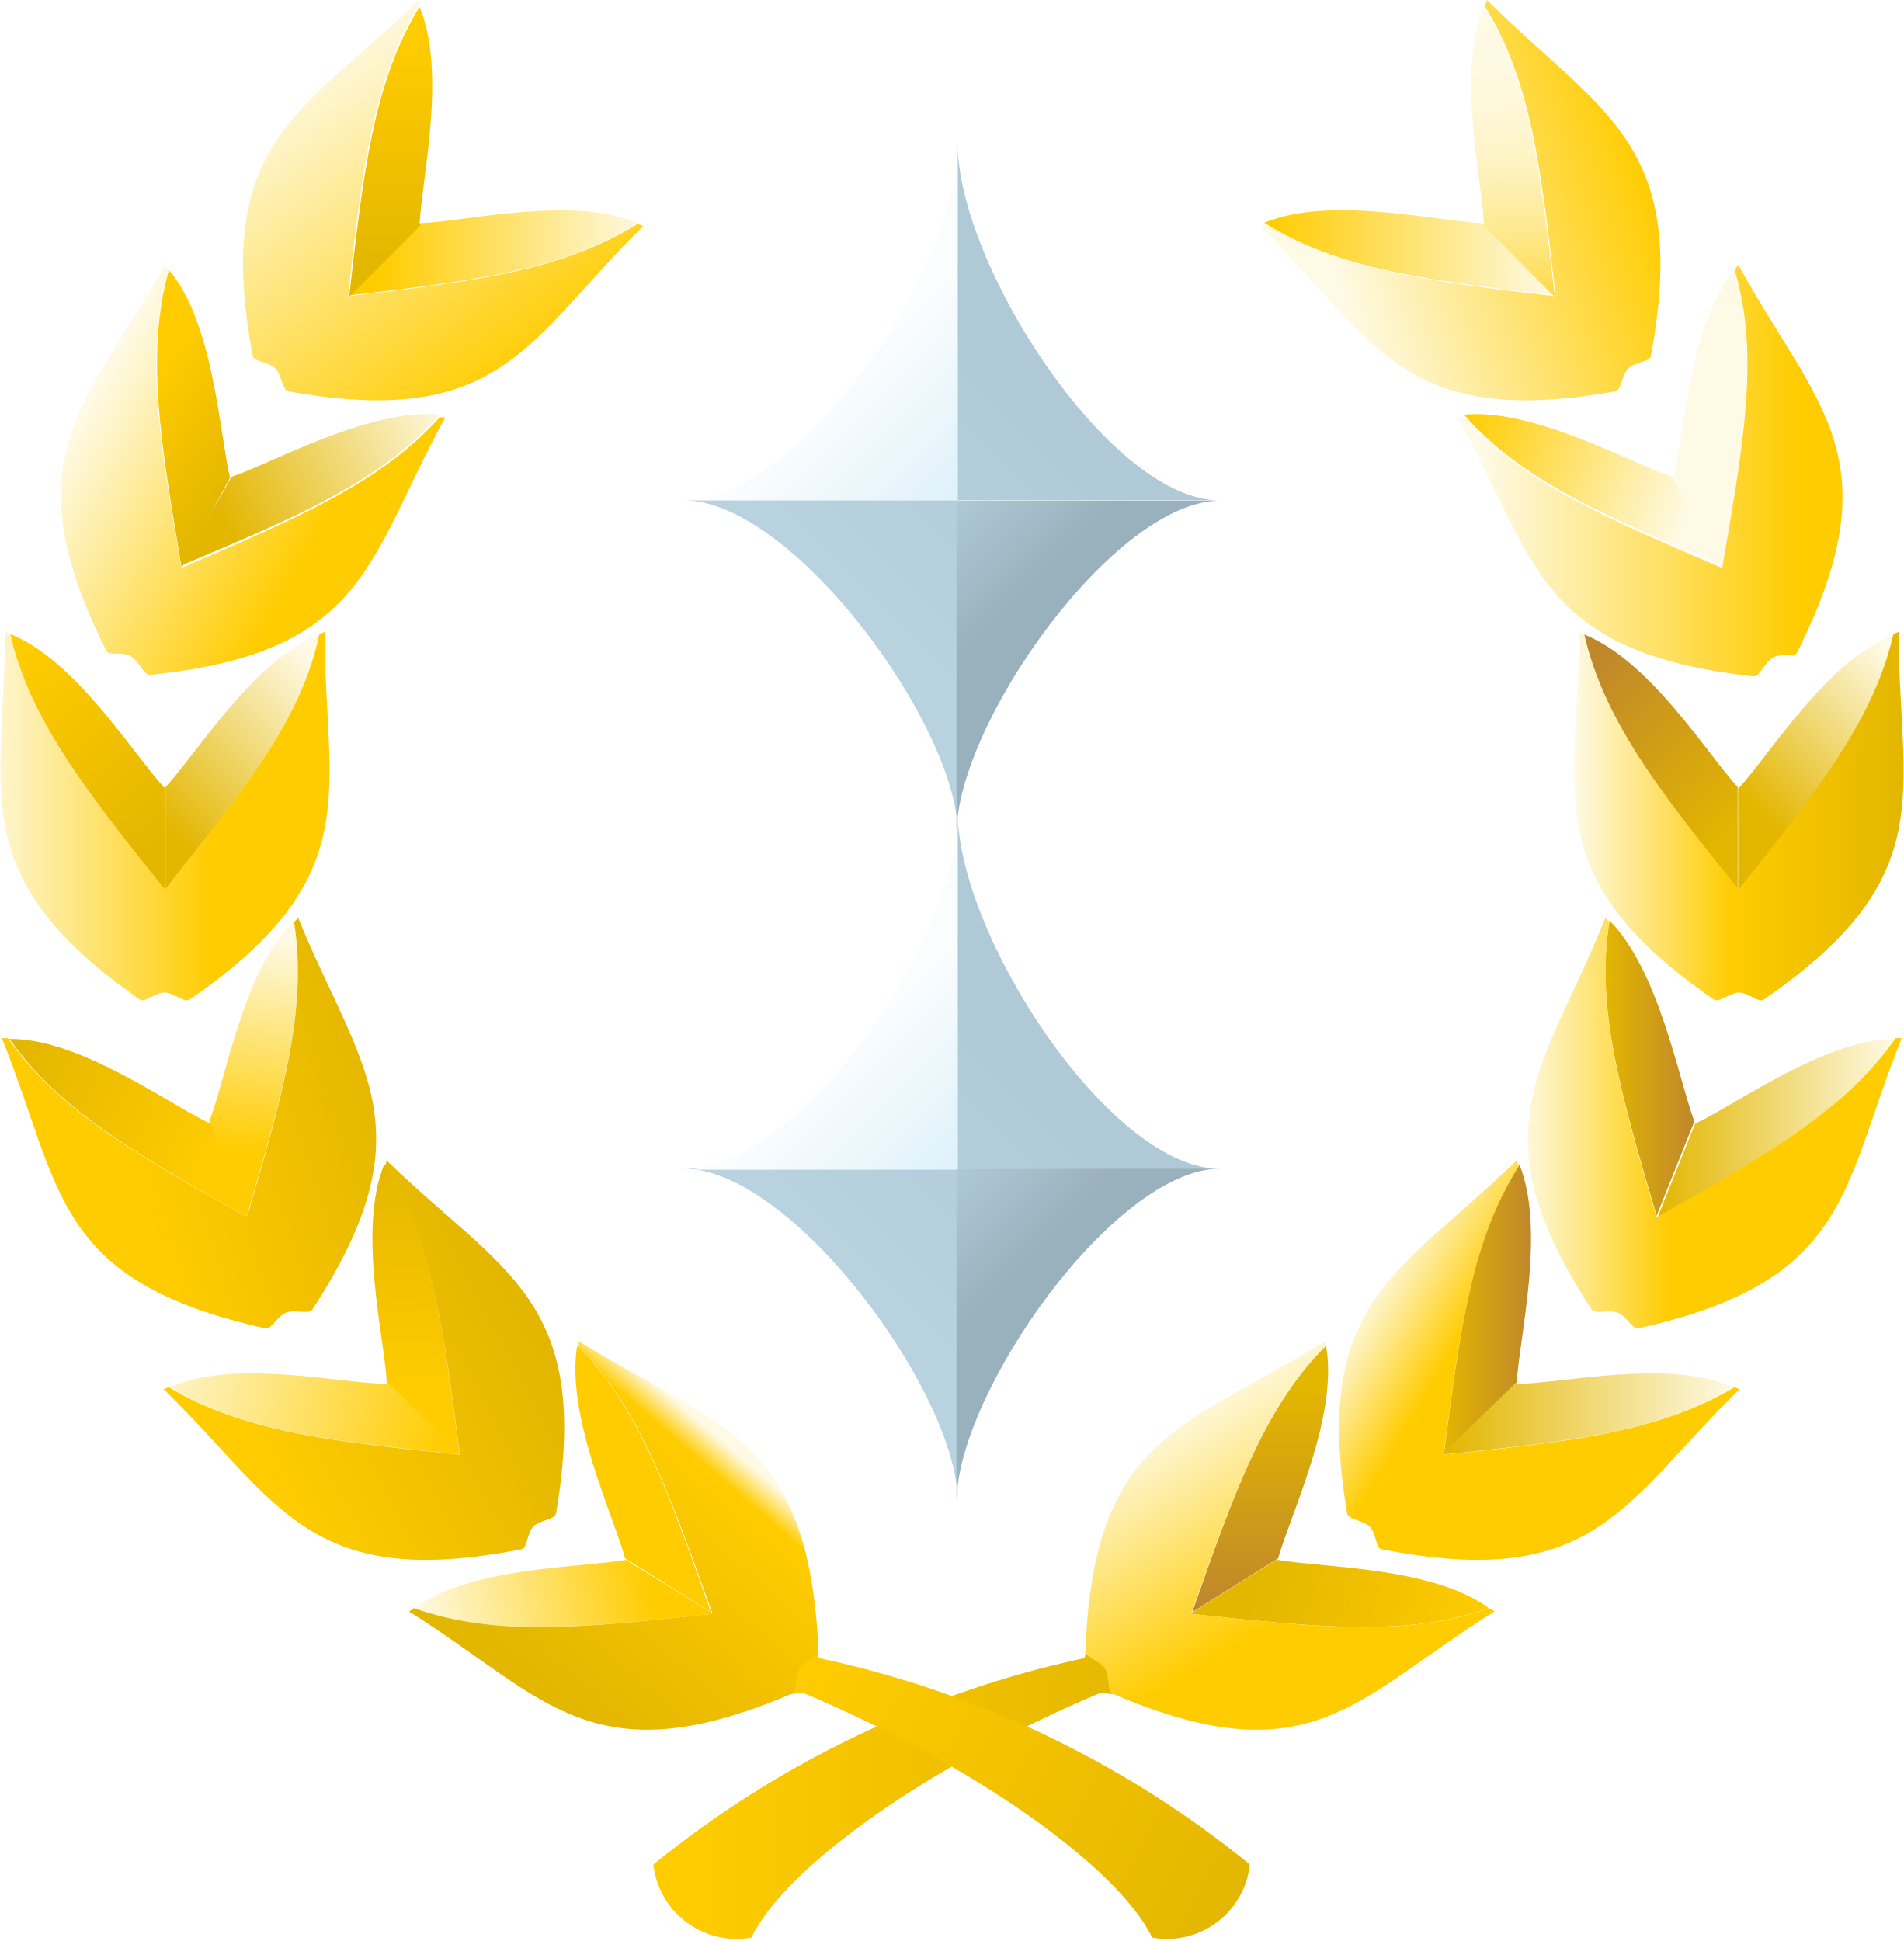
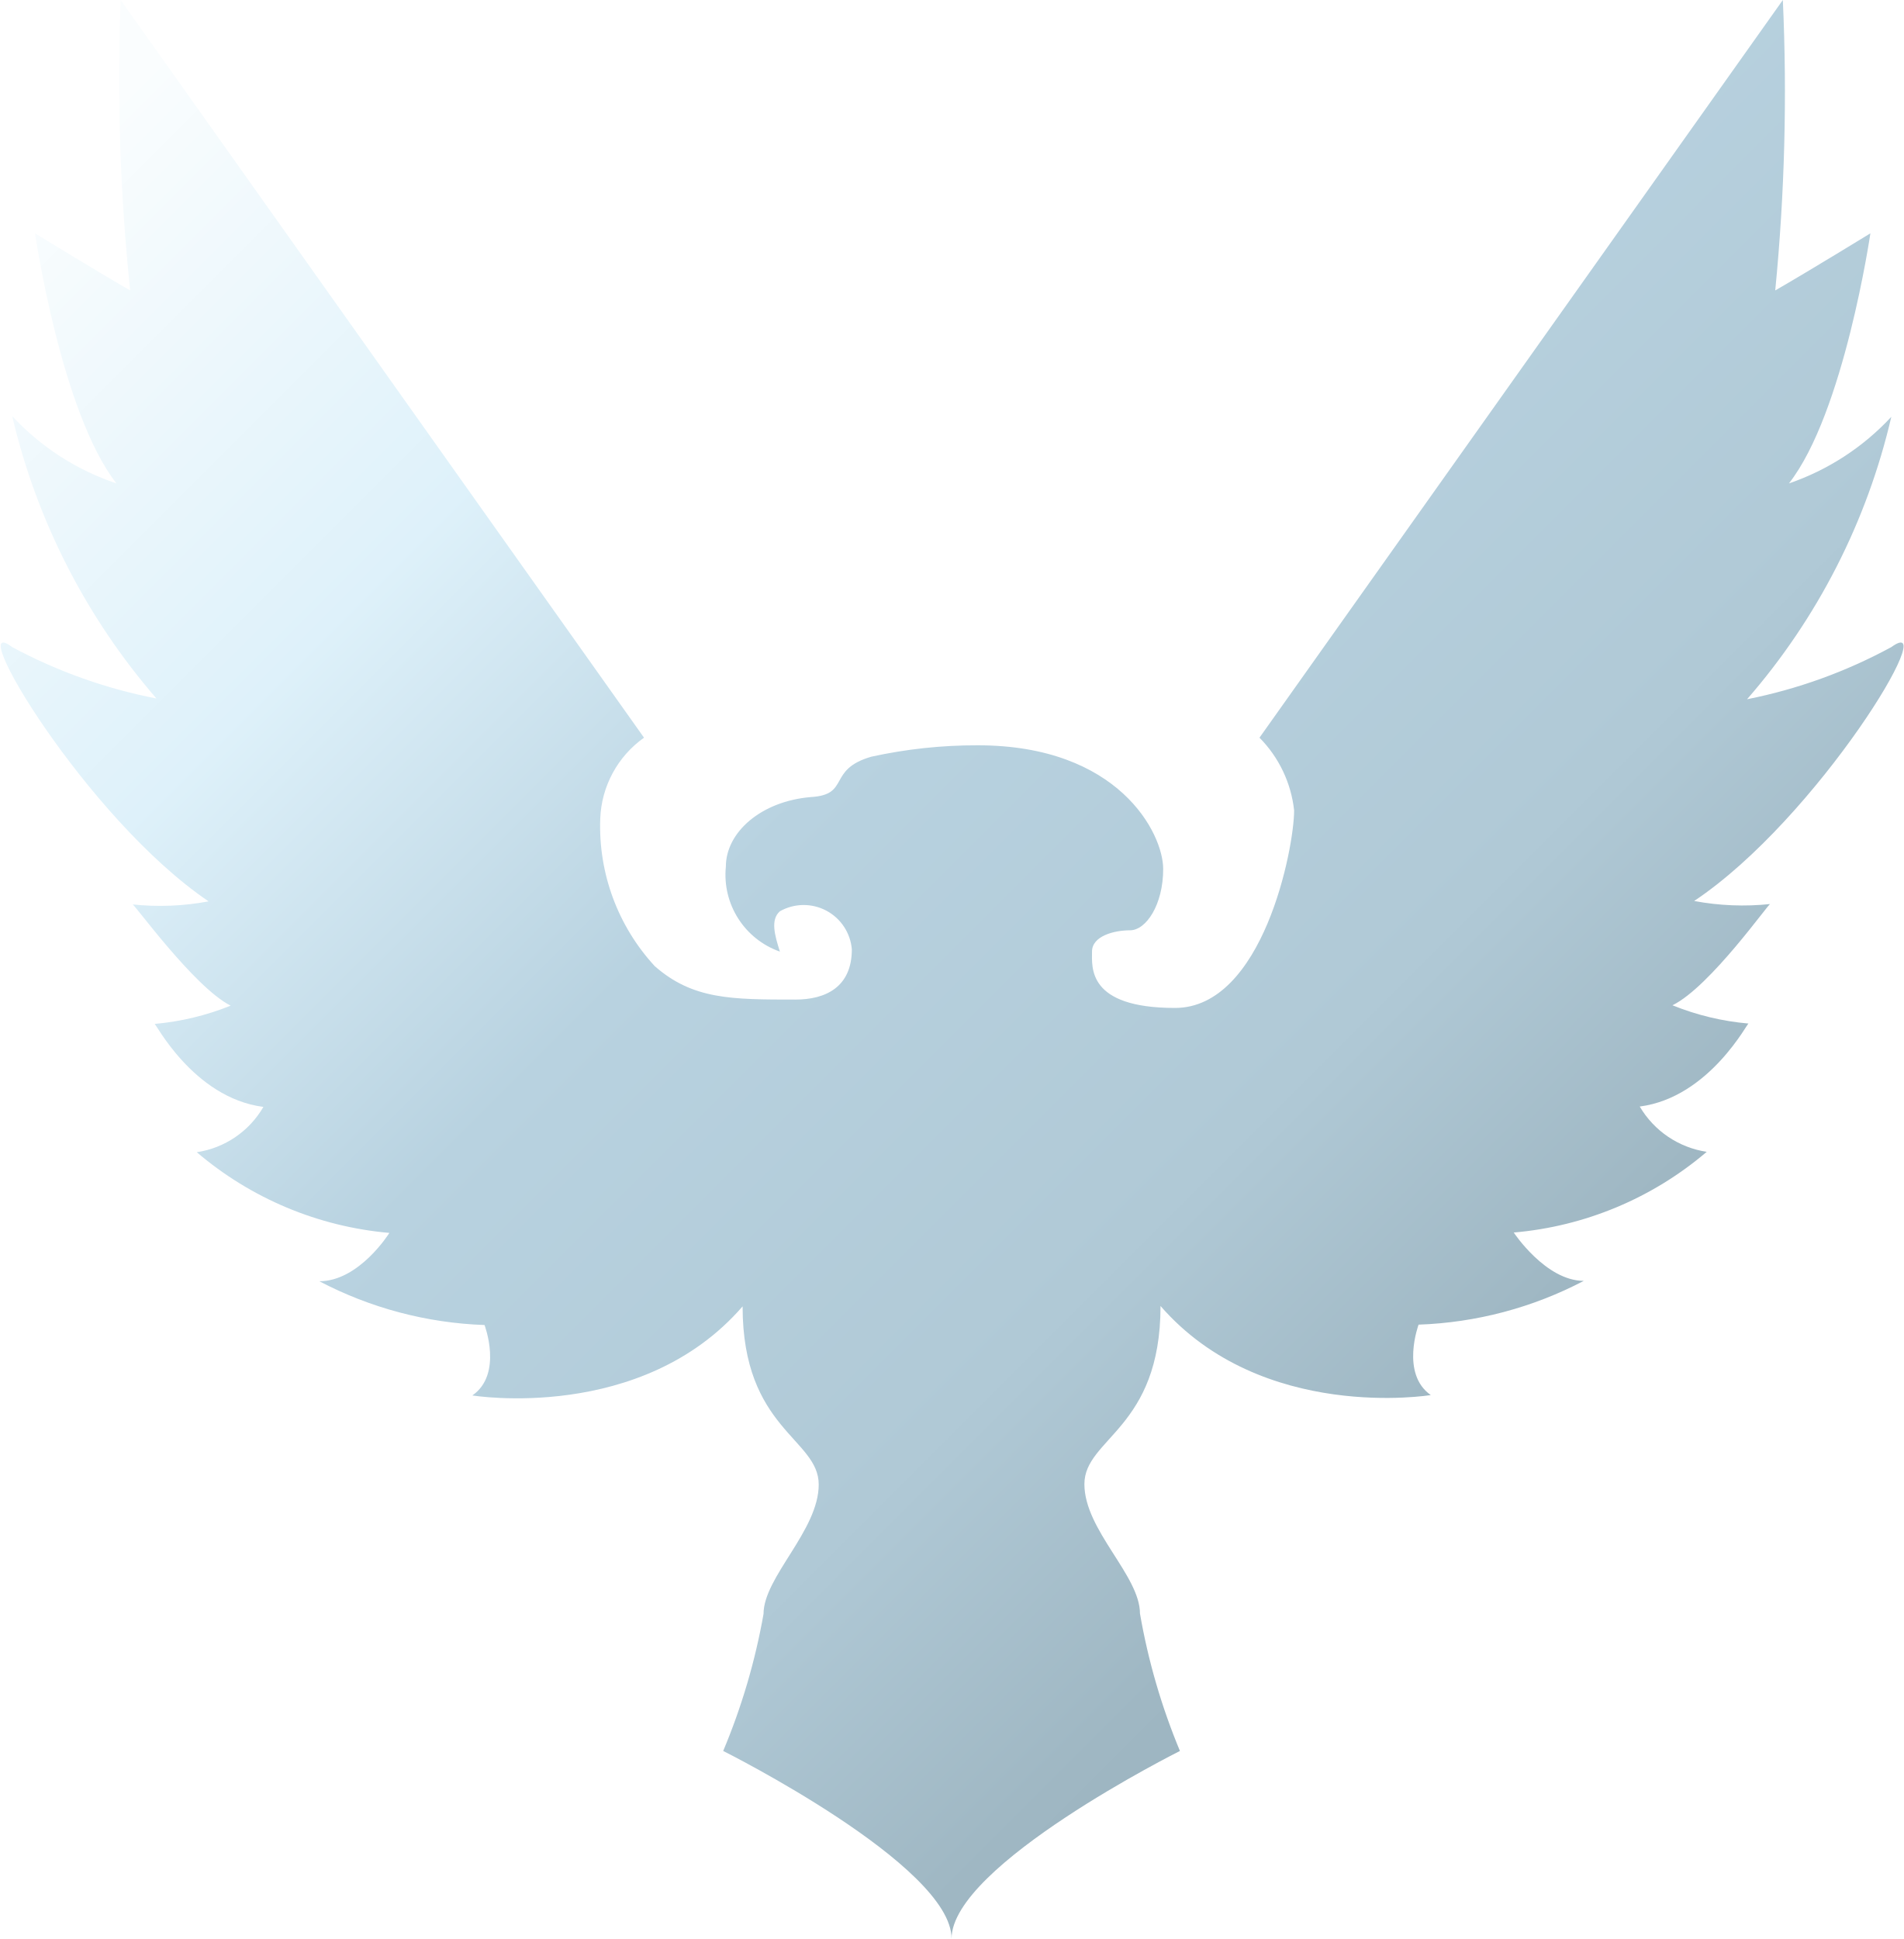
- <svg xmlns="http://www.w3.org/2000/svg" xmlns:xlink="http://www.w3.org/1999/xlink" viewBox="0 0 50.49 51.49">
+ <svg xmlns="http://www.w3.org/2000/svg" viewBox="0 0 50.01 50.94">
  <defs>
-     <style>.cls-1{fill:url(#linear-gradient);}.cls-2{fill:url(#linear-gradient-2);}.cls-3{fill:url(#linear-gradient-3);}.cls-4{fill:url(#linear-gradient-4);}.cls-5{fill:url(#linear-gradient-5);}.cls-6{fill:url(#linear-gradient-6);}.cls-7{fill:url(#linear-gradient-7);}.cls-8{fill:url(#linear-gradient-8);}.cls-9{fill:url(#linear-gradient-9);}.cls-10{fill:url(#linear-gradient-10);}.cls-11{fill:url(#linear-gradient-11);}.cls-12{fill:url(#linear-gradient-12);}.cls-13{fill:url(#linear-gradient-13);}.cls-14{fill:url(#linear-gradient-14);}.cls-15{fill:url(#linear-gradient-15);}.cls-16{fill:url(#linear-gradient-16);}.cls-17{fill:url(#linear-gradient-17);}.cls-18{fill:url(#linear-gradient-18);}.cls-19{fill:url(#linear-gradient-19);}.cls-20{fill:url(#linear-gradient-20);}.cls-21{fill:#fefae5;}.cls-22{fill:url(#linear-gradient-21);}.cls-23{fill:url(#linear-gradient-22);}.cls-24{fill:url(#linear-gradient-23);}.cls-25{fill:url(#linear-gradient-24);}.cls-26{fill:url(#linear-gradient-25);}.cls-27{fill:url(#linear-gradient-26);}.cls-28{fill:url(#linear-gradient-27);}.cls-29{fill:url(#linear-gradient-28);}.cls-30{fill:url(#linear-gradient-29);}.cls-31{fill:url(#linear-gradient-30);}.cls-32{fill:url(#linear-gradient-31);}.cls-33{fill:url(#linear-gradient-32);}.cls-34{fill:url(#linear-gradient-33);}.cls-35{fill:url(#linear-gradient-34);}.cls-36{fill:#fc0;}.cls-37{fill:url(#linear-gradient-35);}.cls-38{fill:url(#linear-gradient-36);}.cls-39{fill:url(#linear-gradient-37);}.cls-40{fill:url(#linear-gradient-38);}.cls-41{fill:url(#linear-gradient-39);}.cls-42{fill:url(#linear-gradient-40);}.cls-43{fill:url(#linear-gradient-41);}.cls-44{fill:url(#linear-gradient-42);}</style>
-     <linearGradient id="linear-gradient" x1="22.54" y1="15.8" x2="27.8" y2="10.53" gradientUnits="userSpaceOnUse">
-       <stop offset="0" stop-color="#b8d2e0" />
-       <stop offset="1" stop-color="#b0c9d6" />
-     </linearGradient>
-     <linearGradient id="linear-gradient-2" x1="24.88" y1="13.68" x2="27.07" y2="15.87" gradientUnits="userSpaceOnUse">
-       <stop offset="0" stop-color="#b0c9d6" />
+     <style>.cls-1{fill:url(#linear-gradient);}</style>
+     <linearGradient id="linear-gradient" x1="7.8" y1="-2.13" x2="46.59" y2="36.66" gradientUnits="userSpaceOnUse">
+       <stop offset="0" stop-color="#fafdfe" />
+       <stop offset="0.25" stop-color="#def1fa" />
+       <stop offset="0.47" stop-color="#b8d2e0" />
+       <stop offset="0.73" stop-color="#b0c9d6" />
+       <stop offset="0.74" stop-color="#afc8d5" />
+       <stop offset="0.89" stop-color="#9fb7c3" />
      <stop offset="1" stop-color="#99b1bd" />
    </linearGradient>
-     <linearGradient id="linear-gradient-3" x1="22.8" y1="9.56" x2="25.99" y2="12.75" gradientUnits="userSpaceOnUse">
-       <stop offset="0" stop-color="#fafdfe" />
-       <stop offset="1" stop-color="#def1fa" />
-     </linearGradient>
-     <linearGradient id="linear-gradient-4" x1="22.54" y1="33.56" x2="27.8" y2="28.29" xlink:href="#linear-gradient" />
-     <linearGradient id="linear-gradient-5" x1="24.88" y1="31.44" x2="27.07" y2="33.63" xlink:href="#linear-gradient-2" />
-     <linearGradient id="linear-gradient-6" x1="22.8" y1="27.32" x2="25.99" y2="30.51" xlink:href="#linear-gradient-3" />
-     <linearGradient id="linear-gradient-7" x1="18.09" y1="47.58" x2="30.96" y2="47.58" gradientUnits="userSpaceOnUse">
-       <stop offset="0" stop-color="#fc0" />
-       <stop offset="1" stop-color="#e3b600" />
-     </linearGradient>
-     <linearGradient id="linear-gradient-8" x1="46.06" y1="21.96" x2="41.94" y2="17.84" gradientUnits="userSpaceOnUse">
-       <stop offset="0" stop-color="#e3b600" />
-       <stop offset="1" stop-color="#bf872b" />
-     </linearGradient>
-     <linearGradient id="linear-gradient-9" x1="46.62" y1="21.51" x2="50.46" y2="17.68" gradientUnits="userSpaceOnUse">
-       <stop offset="0" stop-color="#e3b600" />
-       <stop offset="1" stop-color="#fefae5" />
-     </linearGradient>
-     <linearGradient id="linear-gradient-10" x1="41.75" y1="21.65" x2="50.49" y2="21.65" gradientUnits="userSpaceOnUse">
-       <stop offset="0" stop-color="#fefae5" />
-       <stop offset="0.48" stop-color="#fc0" />
-       <stop offset="1" stop-color="#e3b600" />
-     </linearGradient>
-     <linearGradient id="linear-gradient-11" x1="42.58" y1="28.38" x2="44.95" y2="28.38" xlink:href="#linear-gradient-8" />
-     <linearGradient id="linear-gradient-12" x1="43.94" y1="29.91" x2="50.28" y2="29.91" xlink:href="#linear-gradient-9" />
-     <linearGradient id="linear-gradient-13" x1="40.31" y1="29.8" x2="44.31" y2="29.8" gradientUnits="userSpaceOnUse">
-       <stop offset="0" stop-color="#fefae5" />
-       <stop offset="1" stop-color="#fc0" />
-     </linearGradient>
-     <linearGradient id="linear-gradient-14" x1="38.29" y1="34.76" x2="40.61" y2="34.76" xlink:href="#linear-gradient-8" />
-     <linearGradient id="linear-gradient-15" x1="38.29" y1="37.51" x2="46.01" y2="37.51" xlink:href="#linear-gradient-9" />
-     <linearGradient id="linear-gradient-16" x1="36.09" y1="34.57" x2="38.46" y2="35.95" xlink:href="#linear-gradient-13" />
-     <linearGradient id="linear-gradient-17" x1="33.42" y1="36.88" x2="33.42" y2="42.63" xlink:href="#linear-gradient-8" />
-     <linearGradient id="linear-gradient-18" x1="33.26" y1="42.06" x2="39.39" y2="43.34" gradientUnits="userSpaceOnUse">
-       <stop offset="0" stop-color="#e3b600" />
-       <stop offset="1" stop-color="#fc0" />
-     </linearGradient>
-     <linearGradient id="linear-gradient-19" x1="30.73" y1="37.64" x2="33.98" y2="42.89" xlink:href="#linear-gradient-13" />
-     <linearGradient id="linear-gradient-20" x1="38.67" y1="11.48" x2="44.75" y2="13.68" gradientUnits="userSpaceOnUse">
-       <stop offset="0" stop-color="#fc0" />
-       <stop offset="1" stop-color="#fefae5" />
-     </linearGradient>
-     <linearGradient id="linear-gradient-21" x1="39.32" y1="12.45" x2="47.73" y2="12.45" xlink:href="#linear-gradient-13" />
-     <linearGradient id="linear-gradient-22" x1="33.57" y1="6.71" x2="41.26" y2="6.71" xlink:href="#linear-gradient-20" />
-     <linearGradient id="linear-gradient-23" x1="40.26" y1="9.14" x2="40.01" y2="0.22" gradientUnits="userSpaceOnUse">
-       <stop offset="0" stop-color="#fc0" />
-       <stop offset="0.02" stop-color="#ffce09" />
-       <stop offset="0.12" stop-color="#ffd83c" />
-       <stop offset="0.23" stop-color="#ffe169" />
-       <stop offset="0.34" stop-color="#fee98f" />
-       <stop offset="0.45" stop-color="#feefae" />
-       <stop offset="0.57" stop-color="#fef4c7" />
-       <stop offset="0.7" stop-color="#fef7d8" />
-       <stop offset="0.83" stop-color="#fef9e2" />
-       <stop offset="1" stop-color="#fefae5" />
-     </linearGradient>
-     <linearGradient id="linear-gradient-24" x1="35.33" y1="6.99" x2="43.66" y2="4.41" xlink:href="#linear-gradient-13" />
-     <linearGradient id="linear-gradient-25" x1="20.99" y1="44.64" x2="32.97" y2="50.66" xlink:href="#linear-gradient-7" />
-     <linearGradient id="linear-gradient-26" x1="120.73" y1="21.96" x2="116.61" y2="17.84" gradientTransform="matrix(-1, 0, 0, 1, 125.16, 0)" xlink:href="#linear-gradient-9" />
-     <linearGradient id="linear-gradient-27" x1="0.48" y1="17.36" x2="4.32" y2="22.19" xlink:href="#linear-gradient-7" />
-     <linearGradient id="linear-gradient-28" x1="-0.7" y1="21.65" x2="5.63" y2="21.65" xlink:href="#linear-gradient-13" />
-     <linearGradient id="linear-gradient-29" x1="6.43" y1="30.56" x2="7.1" y2="24.81" xlink:href="#linear-gradient-20" />
-     <linearGradient id="linear-gradient-30" x1="5.61" y1="30.78" x2="0.36" y2="27.95" xlink:href="#linear-gradient-7" />
-     <linearGradient id="linear-gradient-31" x1="3.54" y1="31.03" x2="10.46" y2="28.86" xlink:href="#linear-gradient-7" />
-     <linearGradient id="linear-gradient-32" x1="10.99" y1="36.9" x2="11.24" y2="30.56" xlink:href="#linear-gradient-7" />
-     <linearGradient id="linear-gradient-33" x1="3.4" y1="36.15" x2="11.9" y2="37.98" xlink:href="#linear-gradient-13" />
-     <linearGradient id="linear-gradient-34" x1="6.78" y1="38.67" x2="13.86" y2="35" xlink:href="#linear-gradient-7" />
-     <linearGradient id="linear-gradient-35" x1="107.93" y1="42.06" x2="114.06" y2="43.34" gradientTransform="matrix(-1, 0, 0, 1, 125.16, 0)" xlink:href="#linear-gradient-20" />
-     <linearGradient id="linear-gradient-36" x1="14.43" y1="44.6" x2="19.6" y2="38.6" gradientUnits="userSpaceOnUse">
-       <stop offset="0" stop-color="#e3b600" />
-       <stop offset="0.9" stop-color="#fc0" />
-       <stop offset="1" stop-color="#fefae5" />
-     </linearGradient>
-     <linearGradient id="linear-gradient-37" x1="5.86" y1="13.7" x2="11.94" y2="10.87" xlink:href="#linear-gradient-9" />
-     <linearGradient id="linear-gradient-38" x1="3.75" y1="10.39" x2="6.58" y2="12.56" xlink:href="#linear-gradient-7" />
-     <linearGradient id="linear-gradient-39" x1="2.03" y1="11.25" x2="8.19" y2="14.66" xlink:href="#linear-gradient-13" />
-     <linearGradient id="linear-gradient-40" x1="10.07" y1="6.71" x2="17.15" y2="6.71" xlink:href="#linear-gradient-20" />
-     <linearGradient id="linear-gradient-41" x1="10.34" y1="1.04" x2="10.34" y2="7.21" xlink:href="#linear-gradient-7" />
-     <linearGradient id="linear-gradient-42" x1="7.71" y1="1.9" x2="13.63" y2="10.15" xlink:href="#linear-gradient-13" />
  </defs>
  <g id="Layer_2" data-name="Layer 2">
    <g id="Artwork">
-       <g id="General">
-         <path class="cls-1" d="M32.24,13.27C29.36,13.13,25.4,7,25.4,3.79v9.48H18.12c2.92,0,7.27,6,7.28,8.8V13.27Z" />
-         <path class="cls-2" d="M32.37,13.28h-7v8.81h0C25.4,19.16,29.57,13.28,32.37,13.28Z" />
-         <path class="cls-3" d="M25.4,3.89c-.08,3.45-4.17,9.22-7.16,9.38H25.4Z" />
-         <path class="cls-4" d="M32.24,31c-2.88-.14-6.84-6.22-6.84-9.48V31H18.12c2.92,0,7.27,6,7.28,8.8V31Z" />
-         <path class="cls-5" d="M32.37,31h-7v8.83C25.4,36.92,29.57,31,32.37,31Z" />
-         <path class="cls-6" d="M25.4,21.65c-.08,3.45-4.17,9.22-7.16,9.38H25.4Z" />
-         <path class="cls-7" d="M29.42,44.27l.26.64c-.2.06-.31,0-.5,0-4.58,1.93-8.36,4.63-9.25,6.49a2.22,2.22,0,0,1-2.6-1.94A27.16,27.16,0,0,1,28.7,44c.17,0,0-.31.2-.35Z" />
-         <path class="cls-8" d="M46.09,20.88l0,0h0V23.6c-2.07-2.6-3.58-4.5-4.1-6.78C43.75,17.5,45.28,20,46.09,20.88Z" />
-         <path class="cls-9" d="M46.12,20.91l0,0c.82-.9,2.35-3.38,4.08-4.06-.52,2.28-2,4.18-4.1,6.78V20.91Z" />
-         <path class="cls-10" d="M41.88,16.76a.84.84,0,0,0,.14.06c.52,2.28,2,4.18,4.1,6.78,2.06-2.6,3.58-4.5,4.1-6.78l.14-.06c0,4.28,1.18,6.47-3.57,9.75-.15.11-.41-.18-.66-.18s-.54.29-.68.18C40.7,23.23,41.88,21,41.88,16.76Z" />
-         <path class="cls-11" d="M44.94,29.75s0,0,0,0h0l-1,2.5c-.94-3.19-1.63-5.52-1.25-7.83C44,25.74,44.52,28.61,44.94,29.75Z" />
-         <path class="cls-12" d="M45,29.79l0,0c1.1-.52,3.45-2.25,5.3-2.23-1.33,1.91-3.46,3.1-6.34,4.75l1-2.5Z" />
-         <path class="cls-13" d="M42.58,24.35l.11.11c-.38,2.31.31,4.64,1.25,7.83,2.89-1.64,5-2.83,6.34-4.75h.16c-1.61,4-1.34,6.44-7,7.7-.16,0-.3-.33-.54-.42s-.6.06-.69-.09C39.06,29.91,41,28.32,42.58,24.35Z" />
-         <path class="cls-14" d="M40.23,36.67a.08.08,0,0,0,0,0h0l-1.93,1.88c.43-3.29.73-5.7,2-7.66C41,32.63,40.3,35.46,40.23,36.67Z" />
-         <path class="cls-15" d="M40.22,36.71h0c1.21,0,4.06-.68,5.75.09-2,1.21-4.42,1.44-7.72,1.79l1.93-1.88Z" />
-         <path class="cls-16" d="M40.23,30.78l.06.15c-1.27,2-1.57,4.37-2,7.66C41.6,38.25,44,38,46,36.8l.14.05c-3.07,3-3.81,5.36-9.48,4.25-.17,0-.15-.42-.33-.6s-.58-.18-.6-.36C34.78,34.45,37.17,33.77,40.23,30.78Z" />
-         <path class="cls-17" d="M33.9,41.34s0,0,0,0h0l-2.28,1.43c1.1-3.13,1.9-5.42,3.55-7.08C35.51,37.55,34.23,40.17,33.9,41.34Z" />
-         <path class="cls-18" d="M33.89,41.38h0c1.19.21,4.11.18,5.6,1.28-2.2.78-4.62.5-7.92.15l2.28-1.43Z" />
-         <path class="cls-19" d="M35.14,35.58c0,.05,0,.1,0,.15-1.65,1.66-2.45,4-3.55,7.08,3.31.36,5.72.63,7.92-.15l.13.09C36,45,34.82,47.2,29.51,44.93c-.16-.07-.06-.44-.2-.66s-.53-.3-.52-.47C29,38,31.52,37.86,35.14,35.58Z" />
-         <path class="cls-20" d="M44.35,12.65l0,0h0L45.68,15c-3.06-1.29-5.3-2.23-6.85-4C40.66,10.82,43.2,12.26,44.35,12.65Z" />
-         <path class="cls-21" d="M44.39,12.67v0c.29-1.18.43-4.1,1.62-5.51.64,2.24.22,4.63-.33,7.91l-1.29-2.36Z" />
-         <path class="cls-22" d="M38.67,11.07h.16c1.55,1.74,3.79,2.68,6.85,4,.56-3.28,1-5.67.33-7.91,0,0,.06-.09.1-.13,2.06,3.76,4.14,5.1,1.56,10.27-.08.16-.44,0-.67.16s-.33.5-.5.48C40.75,17.31,40.73,14.82,38.67,11.07Z" />
-         <path class="cls-23" d="M39.32,5.92h0l1.9,1.91c-3.3-.39-5.71-.67-7.69-1.92C35.27,5.18,38.11,5.87,39.32,5.92Z" />
-         <path class="cls-24" d="M39.36,5.93v0c-.06-1.21-.73-4,0-5.75,1.24,2,1.5,4.4,1.88,7.7l-1.9-1.91Z" />
-         <path class="cls-25" d="M33.43,6l.14-.06c2,1.25,4.39,1.53,7.69,1.92-.37-3.3-.64-5.71-1.88-7.7A.59.59,0,0,0,39.44,0c3,3,5.4,3.75,4.35,9.43,0,.17-.42.16-.6.34s-.18.58-.35.61C37.15,11.4,36.45,9,33.43,6Z" />
-         <path class="cls-26" d="M21.07,44.27l-.27.64c.21.06.32,0,.51,0,4.57,1.93,8.35,4.63,9.25,6.49a2.21,2.21,0,0,0,2.59-1.94A27,27,0,0,0,21.79,44c-.18,0,0-.31-.2-.35Z" />
-         <path class="cls-27" d="M4.39,20.88l0,0h0V23.6C6.43,21,8,19.1,8.47,16.82,6.74,17.5,5.21,20,4.39,20.88Z" />
-         <path class="cls-28" d="M4.37,20.91s0,0,0,0C3.53,20,2,17.5.27,16.82c.52,2.28,2,4.18,4.1,6.78V20.91Z" />
-         <path class="cls-29" d="M8.61,16.76a.84.84,0,0,1-.14.06C8,19.1,6.43,21,4.37,23.6,2.31,21,.79,19.1.27,16.82a.84.84,0,0,1-.14-.06C.13,21-1,23.23,3.7,26.51c.14.11.4-.18.66-.18s.54.29.68.18C9.79,23.23,8.61,21,8.61,16.76Z" />
-         <path class="cls-30" d="M5.55,29.75a.06.06,0,0,0,0,0h0l1,2.5c.93-3.19,1.62-5.52,1.25-7.83C6.45,25.74,6,28.61,5.55,29.75Z" />
-         <path class="cls-31" d="M5.54,29.79l0,0c-1.09-.52-3.44-2.25-5.29-2.23,1.33,1.91,3.45,3.1,6.34,4.75l-1-2.5Z" />
-         <path class="cls-32" d="M7.91,24.35l-.11.11c.37,2.31-.32,4.64-1.25,7.83-2.89-1.64-5-2.83-6.34-4.75H.05c1.61,4,1.33,6.44,7,7.7.17,0,.31-.33.54-.42s.61.06.7-.09C11.43,29.91,9.52,28.32,7.91,24.35Z" />
-         <path class="cls-33" d="M10.26,36.67s0,0,0,0h0l1.93,1.88c-.43-3.29-.73-5.7-2-7.66C9.48,32.63,10.19,35.46,10.26,36.67Z" />
-         <path class="cls-34" d="M10.27,36.71h0c-1.21,0-4.06-.68-5.75.09,2,1.21,4.41,1.44,7.72,1.79l-1.93-1.88Z" />
-         <path class="cls-35" d="M10.25,30.78s0,.1-.05.15c1.27,2,1.57,4.37,2,7.66C8.89,38.25,6.48,38,4.48,36.8l-.14.05c3.07,3,3.81,5.36,9.48,4.25.17,0,.15-.42.32-.6s.58-.18.61-.36C15.71,34.45,13.32,33.77,10.25,30.78Z" />
-         <path class="cls-36" d="M16.58,41.34l0,0h0l2.28,1.43c-1.11-3.13-1.9-5.42-3.55-7.08C15,37.55,16.26,40.17,16.58,41.34Z" />
-         <path class="cls-37" d="M16.6,41.38h0c-1.2.21-4.12.18-5.6,1.28,2.2.78,4.61.5,7.92.15L16.6,41.38Z" />
-         <path class="cls-38" d="M15.35,35.58c0,.05,0,.1,0,.15,1.65,1.66,2.44,4,3.55,7.08-3.31.36-5.72.63-7.92-.15l-.13.09C14.45,45,15.67,47.2,21,44.93c.16-.07.06-.44.2-.66s.53-.3.51-.47C21.45,38,19,37.86,15.35,35.58Z" />
-         <path class="cls-39" d="M6.14,12.65l0,0h0L4.81,15c3.06-1.29,5.3-2.23,6.85-4C9.82,10.82,7.28,12.26,6.14,12.65Z" />
-         <path class="cls-40" d="M6.1,12.67a.06.06,0,0,0,0,0c-.28-1.18-.43-4.1-1.62-5.51-.63,2.24-.21,4.63.34,7.91L6.1,12.67Z" />
-         <path class="cls-41" d="M11.81,11.07h-.15c-1.55,1.74-3.79,2.68-6.85,4-.56-3.28-1-5.67-.34-7.91L4.38,7C2.32,10.75.23,12.09,2.82,17.26c.07.16.44,0,.67.16s.33.5.5.48C9.74,17.31,9.75,14.82,11.81,11.07Z" />
-         <path class="cls-42" d="M11.17,5.92h-.05L9.23,7.84c3.3-.39,5.71-.67,7.68-1.92C15.22,5.18,12.38,5.87,11.17,5.92Z" />
-         <path class="cls-43" d="M11.13,5.93v0c.06-1.21.72-4,0-5.75-1.23,2-1.49,4.4-1.87,7.7l1.9-1.91Z" />
-         <path class="cls-44" d="M17.06,6l-.15-.06c-2,1.25-4.38,1.53-7.68,1.92.37-3.3.64-5.71,1.87-7.7,0,0,0-.09,0-.14C8,3,5.65,3.75,6.7,9.43c0,.17.42.16.6.34s.18.58.35.61C13.33,11.4,14,9,17.06,6Z" />
+       <g id="Brigadier">
+         <path class="cls-1" d="M16.92,19.38,3.17,0a53.47,53.47,0,0,0,.25,7.63c-.87-.5-2.5-1.5-2.5-1.5s.69,4.72,2.14,6.57A6.58,6.58,0,0,1,.32,10.93a17.38,17.38,0,0,0,3.79,7.42A13.39,13.39,0,0,1,.32,17C-1,16,2.26,21.5,5.48,23.68a6.88,6.88,0,0,1-2,.08c0-.08,1.61,2.17,2.58,2.66a7,7,0,0,1-2,.48c0-.08,1,1.94,2.86,2.18a2.44,2.44,0,0,1-1.75,1.19,9,9,0,0,0,5.06,2.12s-.79,1.27-1.84,1.27a10.1,10.1,0,0,0,4.34,1.15s.49,1.29-.32,1.85c0,0,4.44.73,7.1-2.34,0,3.23,2,3.47,2,4.68s-1.45,2.43-1.45,3.4A16.85,16.85,0,0,1,19,46s6,3,6,4.93C25,49,31,46,31,46a16.85,16.85,0,0,1-1.05-3.61c0-1-1.46-2.19-1.46-3.4s2-1.45,2-4.68c2.67,3.07,7.1,2.34,7.1,2.34-.8-.56-.32-1.85-.32-1.85a10.1,10.1,0,0,0,4.34-1.15c-1,0-1.84-1.27-1.84-1.27a9,9,0,0,0,5.07-2.12,2.47,2.47,0,0,1-1.76-1.19c1.85-.24,2.86-2.26,2.86-2.18a6.91,6.91,0,0,1-2-.48c1-.49,2.57-2.74,2.57-2.66a6.91,6.91,0,0,1-2-.08C47.76,21.5,51.07,16,49.69,17a13.39,13.39,0,0,1-3.79,1.37,17.24,17.24,0,0,0,3.79-7.42A6.58,6.58,0,0,1,47,12.7c1.45-1.85,2.14-6.57,2.14-6.57s-1.63,1-2.5,1.5A53.47,53.47,0,0,0,46.84,0L33.09,19.38A3.21,3.21,0,0,1,34,21.29c0,1-.82,5.19-3.13,5.19S28.69,25.41,28.69,25s.58-.56,1-.56.87-.67.87-1.61-1.17-3.25-4.87-3.25a12.86,12.86,0,0,0-2.8.3c-1.17.34-.54,1-1.59,1.06-1.3.11-2.23.92-2.23,1.83A2.14,2.14,0,0,0,20.49,25c-.14-.44-.25-.84,0-1.06a1.27,1.27,0,0,1,1.89,1c0,1-.7,1.32-1.48,1.32-1.68,0-2.7,0-3.7-.88a5.42,5.42,0,0,1-1.43-3.87A2.73,2.73,0,0,1,16.92,19.38Z" />
      </g>
    </g>
  </g>
</svg>
